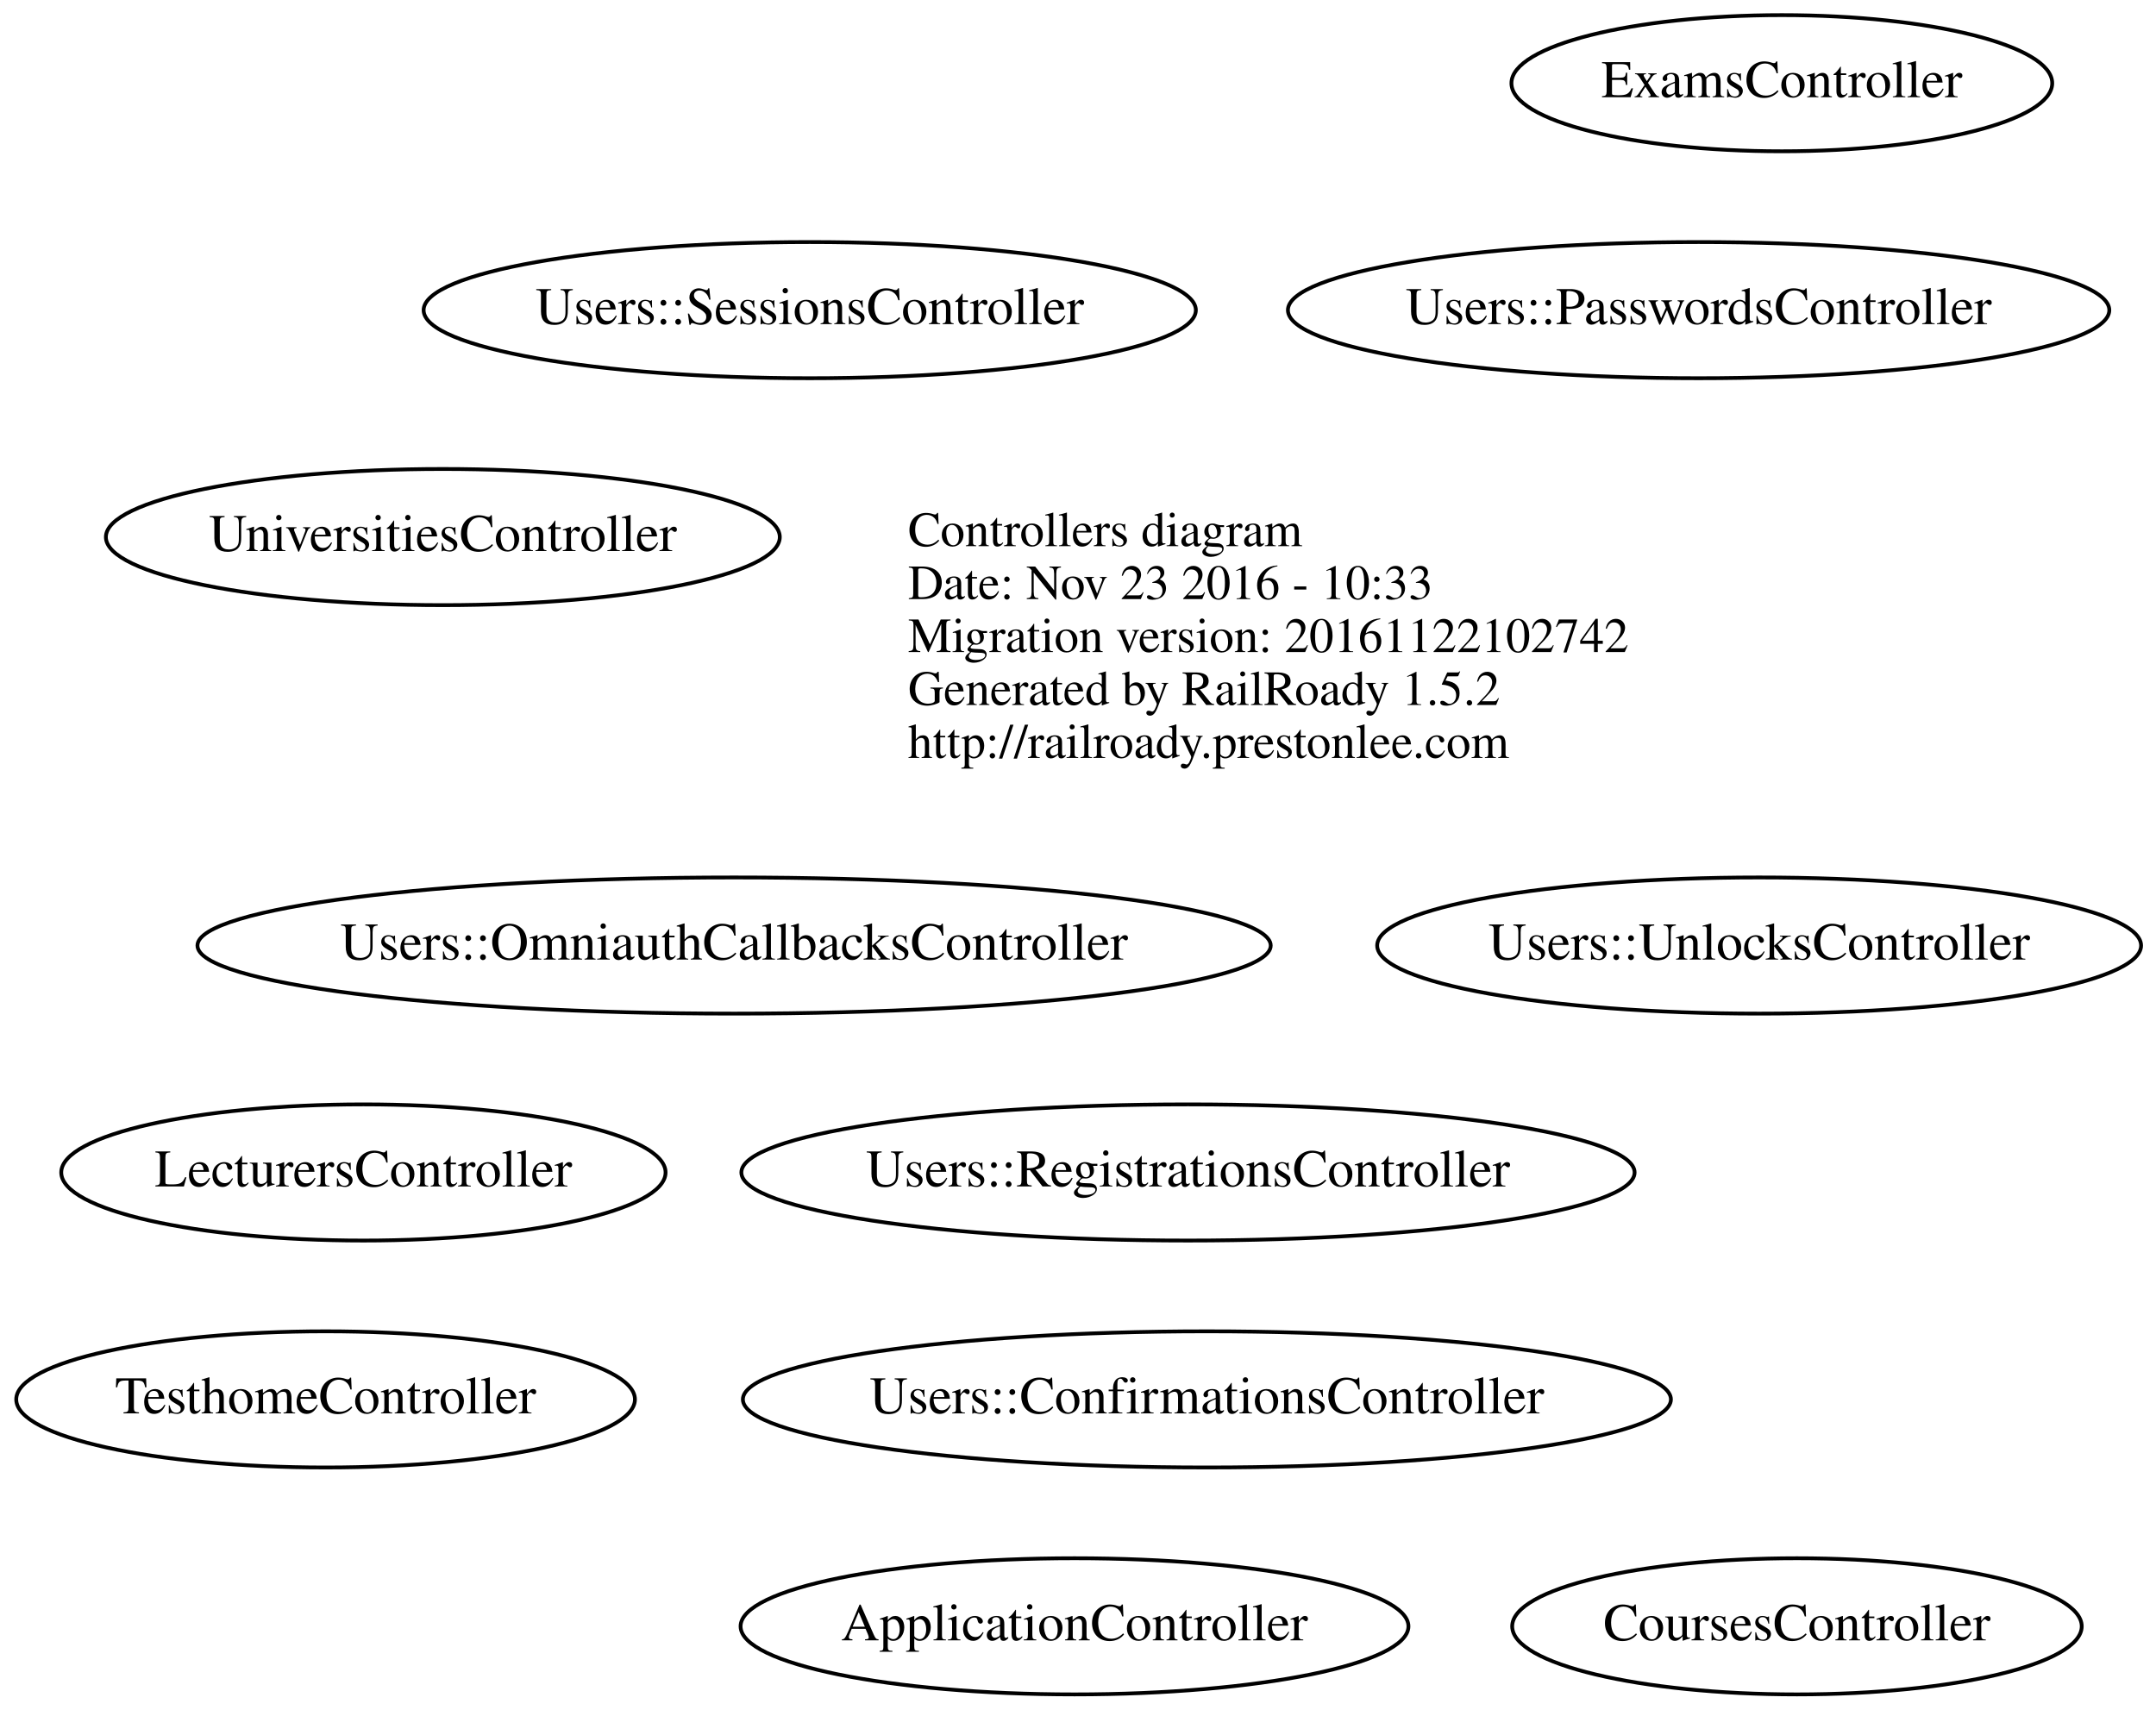
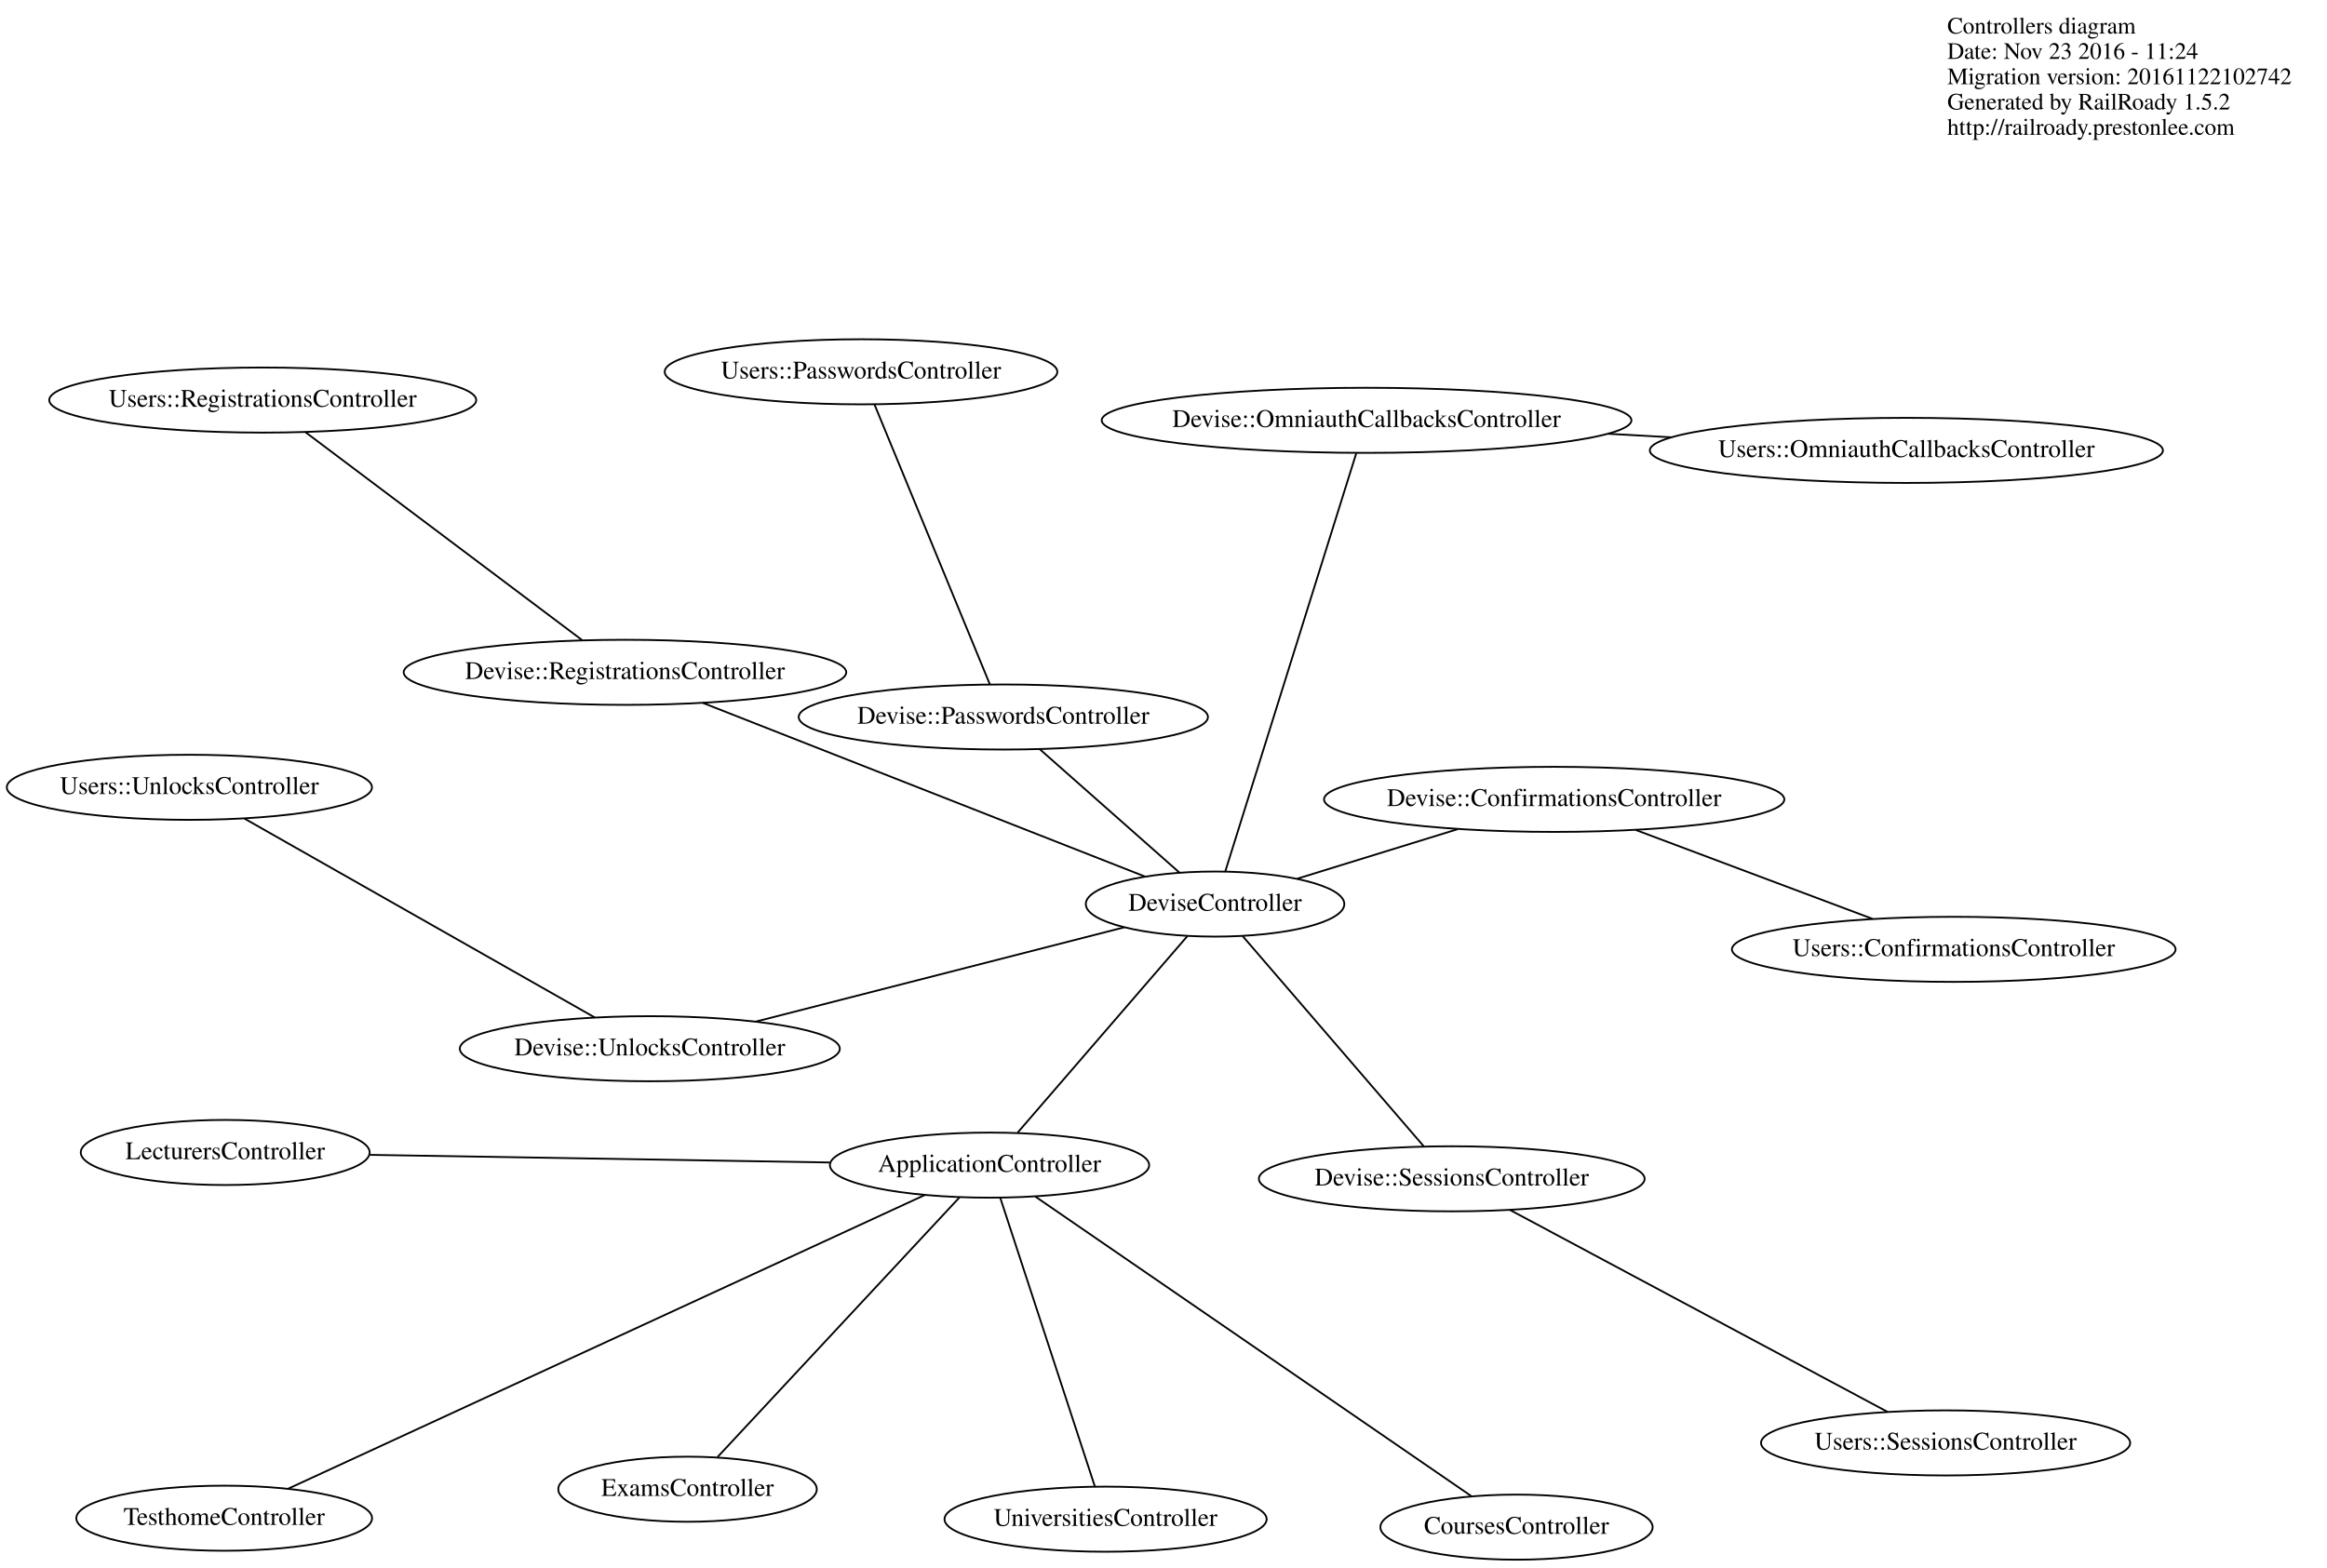
- <svg xmlns="http://www.w3.org/2000/svg" width="570pt" height="452pt" viewBox="0.00 0.00 569.63 452.00">
-   <g id="graph0" class="graph" transform="scale(1 1) rotate(0) translate(195.893 244)">
-     <polygon fill="none" stroke="none" points="-195.893,208 -195.893,-244 373.741,-244 373.741,208 -195.893,208" />
+ <svg xmlns="http://www.w3.org/2000/svg" width="1287pt" height="867pt" viewBox="0.00 0.00 1286.94 866.63">
+   <g id="graph0" class="graph" transform="scale(1 1) rotate(0) translate(642.942 508)">
+     <polygon fill="none" stroke="none" points="-642.942,358.634 -642.942,-508 644,-508 644,358.634 -642.942,358.634" />
    <g id="node1" class="node">
-       <text text-anchor="start" x="44" y="-99.6" font-family="Times,serif" font-size="13.00">Controllers diagram</text>
-       <text text-anchor="start" x="44" y="-85.6" font-family="Times,serif" font-size="13.00">Date: Nov 23 2016 - 10:33</text>
-       <text text-anchor="start" x="44" y="-71.6" font-family="Times,serif" font-size="13.00">Migration version: 20161122102742</text>
-       <text text-anchor="start" x="44" y="-57.6" font-family="Times,serif" font-size="13.00">Generated by RailRoady 1.5.2</text>
-       <text text-anchor="start" x="44" y="-43.6" font-family="Times,serif" font-size="13.00">http://railroady.prestonlee.com</text>
+       <text text-anchor="start" x="434" y="-489.6" font-family="Times,serif" font-size="13.00">Controllers diagram</text>
+       <text text-anchor="start" x="434" y="-475.6" font-family="Times,serif" font-size="13.00">Date: Nov 23 2016 - 11:24</text>
+       <text text-anchor="start" x="434" y="-461.6" font-family="Times,serif" font-size="13.00">Migration version: 20161122102742</text>
+       <text text-anchor="start" x="434" y="-447.6" font-family="Times,serif" font-size="13.00">Generated by RailRoady 1.5.2</text>
+       <text text-anchor="start" x="434" y="-433.6" font-family="Times,serif" font-size="13.00">http://railroady.prestonlee.com</text>
    </g>
    <g id="node2" class="node">
-       <ellipse fill="none" stroke="black" cx="118" cy="66" rx="118.079" ry="18" />
-       <text text-anchor="middle" x="118" y="69.7" font-family="Times,serif" font-size="14.00">Users::RegistrationsController</text>
+       <ellipse fill="none" stroke="black" cx="-497.642" cy="-286.853" rx="118.079" ry="18" />
+       <text text-anchor="middle" x="-497.642" y="-283.153" font-family="Times,serif" font-size="14.00">Users::RegistrationsController</text>
    </g>
    <g id="node3" class="node">
-       <ellipse fill="none" stroke="black" cx="123" cy="126" rx="122.678" ry="18" />
-       <text text-anchor="middle" x="123" y="129.7" font-family="Times,serif" font-size="14.00">Users::ConfirmationsController</text>
+       <ellipse fill="none" stroke="black" cx="437.578" cy="16.998" rx="122.678" ry="18" />
+       <text text-anchor="middle" x="437.578" y="20.698" font-family="Times,serif" font-size="14.00">Users::ConfirmationsController</text>
    </g>
    <g id="node4" class="node">
-       <ellipse fill="none" stroke="black" cx="18" cy="-162" rx="102.082" ry="18" />
-       <text text-anchor="middle" x="18" y="-158.3" font-family="Times,serif" font-size="14.00">Users::SessionsController</text>
+       <ellipse fill="none" stroke="black" cx="433.064" cy="290.039" rx="102.082" ry="18" />
+       <text text-anchor="middle" x="433.064" y="293.739" font-family="Times,serif" font-size="14.00">Users::SessionsController</text>
    </g>
    <g id="node5" class="node">
-       <ellipse fill="none" stroke="black" cx="-2" cy="6" rx="141.875" ry="18" />
-       <text text-anchor="middle" x="-2" y="9.7" font-family="Times,serif" font-size="14.00">Users::OmniauthCallbacksController</text>
+       <ellipse fill="none" stroke="black" cx="411.378" cy="-259.016" rx="141.875" ry="18" />
+       <text text-anchor="middle" x="411.378" y="-255.316" font-family="Times,serif" font-size="14.00">Users::OmniauthCallbacksController</text>
    </g>
    <g id="node6" class="node">
-       <ellipse fill="none" stroke="black" cx="253" cy="-162" rx="108.581" ry="18" />
-       <text text-anchor="middle" x="253" y="-158.3" font-family="Times,serif" font-size="14.00">Users::PasswordsController</text>
+       <ellipse fill="none" stroke="black" cx="-166.76" cy="-302.488" rx="108.581" ry="18" />
+       <text text-anchor="middle" x="-166.76" y="-298.788" font-family="Times,serif" font-size="14.00">Users::PasswordsController</text>
    </g>
    <g id="node7" class="node">
-       <ellipse fill="none" stroke="black" cx="269" cy="6" rx="100.983" ry="18" />
-       <text text-anchor="middle" x="269" y="9.7" font-family="Times,serif" font-size="14.00">Users::UnlocksController</text>
+       <ellipse fill="none" stroke="black" cx="-538.201" cy="-72.637" rx="100.983" ry="18" />
+       <text text-anchor="middle" x="-538.201" y="-68.937" font-family="Times,serif" font-size="14.00">Users::UnlocksController</text>
    </g>
    <g id="node8" class="node">
-       <ellipse fill="none" stroke="black" cx="-100" cy="66" rx="79.886" ry="18" />
-       <text text-anchor="middle" x="-100" y="69.7" font-family="Times,serif" font-size="14.00">LecturersController</text>
+       <ellipse fill="none" stroke="black" cx="-518.389" cy="129.37" rx="79.886" ry="18" />
+       <text text-anchor="middle" x="-518.389" y="133.07" font-family="Times,serif" font-size="14.00">LecturersController</text>
    </g>
    <g id="node9" class="node">
-       <ellipse fill="none" stroke="black" cx="279" cy="186" rx="75.287" ry="18" />
-       <text text-anchor="middle" x="279" y="189.7" font-family="Times,serif" font-size="14.00">CoursesController</text>
+       <ellipse fill="none" stroke="black" cx="195.762" cy="336.634" rx="75.287" ry="18" />
+       <text text-anchor="middle" x="195.762" y="340.334" font-family="Times,serif" font-size="14.00">CoursesController</text>
    </g>
    <g id="node10" class="node">
-       <ellipse fill="none" stroke="black" cx="-110" cy="126" rx="81.786" ry="18" />
-       <text text-anchor="middle" x="-110" y="129.7" font-family="Times,serif" font-size="14.00">TesthomeController</text>
+       <ellipse fill="none" stroke="black" cx="-518.958" cy="331.689" rx="81.786" ry="18" />
+       <text text-anchor="middle" x="-518.958" y="335.389" font-family="Times,serif" font-size="14.00">TesthomeController</text>
    </g>
    <g id="node11" class="node">
-       <ellipse fill="none" stroke="black" cx="-79" cy="-102" rx="89.084" ry="18" />
-       <text text-anchor="middle" x="-79" y="-98.3" font-family="Times,serif" font-size="14.00">UniversitiesController</text>
+       <ellipse fill="none" stroke="black" cx="-31.499" cy="332.231" rx="89.084" ry="18" />
+       <text text-anchor="middle" x="-31.499" y="335.931" font-family="Times,serif" font-size="14.00">UniversitiesController</text>
    </g>
    <g id="node12" class="node">
-       <ellipse fill="none" stroke="black" cx="275" cy="-222" rx="71.487" ry="18" />
-       <text text-anchor="middle" x="275" y="-218.3" font-family="Times,serif" font-size="14.00">ExamsController</text>
+       <ellipse fill="none" stroke="black" cx="-262.701" cy="315.655" rx="71.487" ry="18" />
+       <text text-anchor="middle" x="-262.701" y="319.355" font-family="Times,serif" font-size="14.00">ExamsController</text>
    </g>
    <g id="node13" class="node">
-       <ellipse fill="none" stroke="black" cx="88" cy="186" rx="88.284" ry="18" />
-       <text text-anchor="middle" x="88" y="189.7" font-family="Times,serif" font-size="14.00">ApplicationController</text>
+       <ellipse fill="none" stroke="black" cx="-95.678" cy="136.372" rx="88.284" ry="18" />
+       <text text-anchor="middle" x="-95.678" y="140.072" font-family="Times,serif" font-size="14.00">ApplicationController</text>
+     </g>
+     <g id="edge7" class="edge">
+       <path fill="none" stroke="black" d="M-184.034,134.908C-259.063,133.665 -365.809,131.897 -438.359,130.695" />
+     </g>
+     <g id="edge8" class="edge">
+       <path fill="none" stroke="black" d="M-70.324,153.793C-15.068,191.763 115.661,281.593 170.674,319.395" />
+     </g>
+     <g id="edge9" class="edge">
+       <path fill="none" stroke="black" d="M-131.401,152.856C-211.325,189.736 -403.786,278.544 -483.479,315.318" />
+     </g>
+     <g id="edge10" class="edge">
+       <path fill="none" stroke="black" d="M-89.755,154.447C-77.529,191.759 -49.622,276.925 -37.408,314.2" />
+     </g>
+     <g id="edge11" class="edge">
+       <path fill="none" stroke="black" d="M-112.303,154.218C-144.318,188.583 -214.181,263.573 -246.143,297.882" />
+     </g>
+     <g id="node14" class="node">
+       <ellipse fill="none" stroke="black" cx="29.042" cy="-8.049" rx="71.487" ry="18" />
+       <text text-anchor="middle" x="29.042" y="-4.349" font-family="Times,serif" font-size="14.00">DeviseController</text>
+     </g>
+     <g id="edge12" class="edge">
+       <path fill="none" stroke="black" d="M-80.134,118.373C-56.104,90.546 -10.217,37.411 13.694,9.723" />
+     </g>
+     <g id="node15" class="node">
+       <ellipse fill="none" stroke="black" cx="-297.306" cy="-136.241" rx="122.379" ry="18" />
+       <text text-anchor="middle" x="-297.306" y="-132.541" font-family="Times,serif" font-size="14.00">Devise::RegistrationsController</text>
+     </g>
+     <g id="edge13" class="edge">
+       <path fill="none" stroke="black" d="M-9.676,-23.258C-71.049,-47.366 -190.256,-94.191 -254.242,-119.325" />
+     </g>
+     <g id="node16" class="node">
+       <ellipse fill="none" stroke="black" cx="216.591" cy="-65.967" rx="127.277" ry="18" />
+       <text text-anchor="middle" x="216.591" y="-62.267" font-family="Times,serif" font-size="14.00">Devise::ConfirmationsController</text>
+     </g>
+     <g id="edge14" class="edge">
+       <path fill="none" stroke="black" d="M74.442,-22.07C101.219,-30.339 135.243,-40.846 163.29,-49.507" />
+     </g>
+     <g id="node17" class="node">
+       <ellipse fill="none" stroke="black" cx="159.948" cy="143.936" rx="106.681" ry="18" />
+       <text text-anchor="middle" x="159.948" y="147.636" font-family="Times,serif" font-size="14.00">Devise::SessionsController</text>
+     </g>
+     <g id="edge15" class="edge">
+       <path fill="none" stroke="black" d="M44.315,9.683C69.404,38.812 119.077,96.484 144.366,125.846" />
+     </g>
+     <g id="node18" class="node">
+       <ellipse fill="none" stroke="black" cx="112.837" cy="-275.645" rx="146.474" ry="18" />
+       <text text-anchor="middle" x="112.837" y="-271.945" font-family="Times,serif" font-size="14.00">Devise::OmniauthCallbacksController</text>
+     </g>
+     <g id="edge16" class="edge">
+       <path fill="none" stroke="black" d="M34.67,-26.023C49.898,-74.654 91.795,-208.448 107.123,-257.398" />
+     </g>
+     <g id="node19" class="node">
+       <ellipse fill="none" stroke="black" cx="-88.057" cy="-111.522" rx="113.18" ry="18" />
+       <text text-anchor="middle" x="-88.057" y="-107.822" font-family="Times,serif" font-size="14.00">Devise::PasswordsController</text>
+     </g>
+     <g id="edge17" class="edge">
+       <path fill="none" stroke="black" d="M9.442,-25.369C-12.043,-44.354 -46.336,-74.656 -68.001,-93.8" />
+     </g>
+     <g id="node20" class="node">
+       <ellipse fill="none" stroke="black" cx="-283.57" cy="71.975" rx="105.082" ry="18" />
+       <text text-anchor="middle" x="-283.57" y="75.675" font-family="Times,serif" font-size="14.00">Devise::UnlocksController</text>
+     </g>
+     <g id="edge18" class="edge">
+       <path fill="none" stroke="black" d="M-21.185,4.808C-76.76,19.035 -166.211,41.933 -224.948,56.969" />
+     </g>
+     <g id="edge1" class="edge">
+       <path fill="none" stroke="black" d="M-321.074,-154.109C-359.63,-183.096 -435.368,-240.036 -473.905,-269.008" />
+     </g>
+     <g id="edge2" class="edge">
+       <path fill="none" stroke="black" d="M261.577,-49.078C299.815,-34.722 354.434,-14.216 392.654,0.133" />
+     </g>
+     <g id="edge3" class="edge">
+       <path fill="none" stroke="black" d="M192.081,161.126C244.677,189.262 348.537,244.821 401.054,272.915" />
+     </g>
+     <g id="edge4" class="edge">
+       <path fill="none" stroke="black" d="M246.39,-268.206C258.034,-267.557 269.807,-266.902 281.421,-266.255" />
+     </g>
+     <g id="edge5" class="edge">
+       <path fill="none" stroke="black" d="M-95.461,-129.488C-110.461,-165.884 -144.286,-247.958 -159.318,-284.431" />
+     </g>
+     <g id="edge6" class="edge">
+       <path fill="none" stroke="black" d="M-314.032,54.675C-363.006,26.861 -458.708,-27.49 -507.704,-55.317" />
    </g>
  </g>
</svg>
